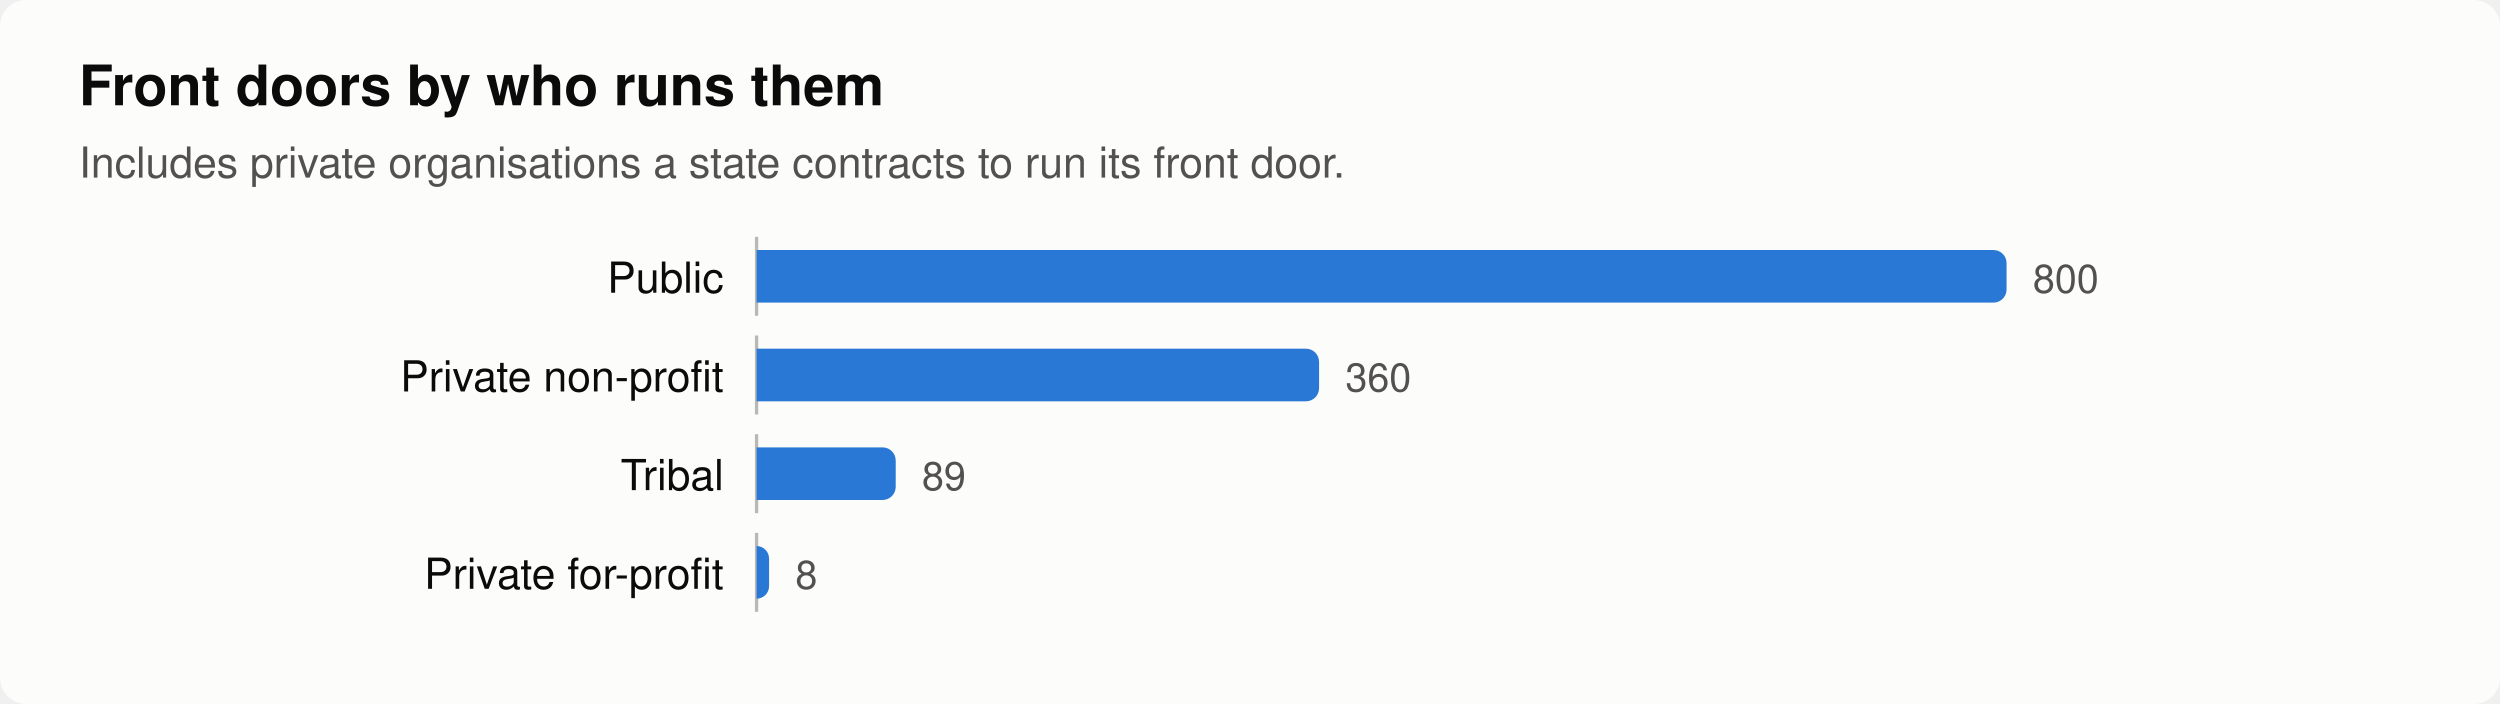
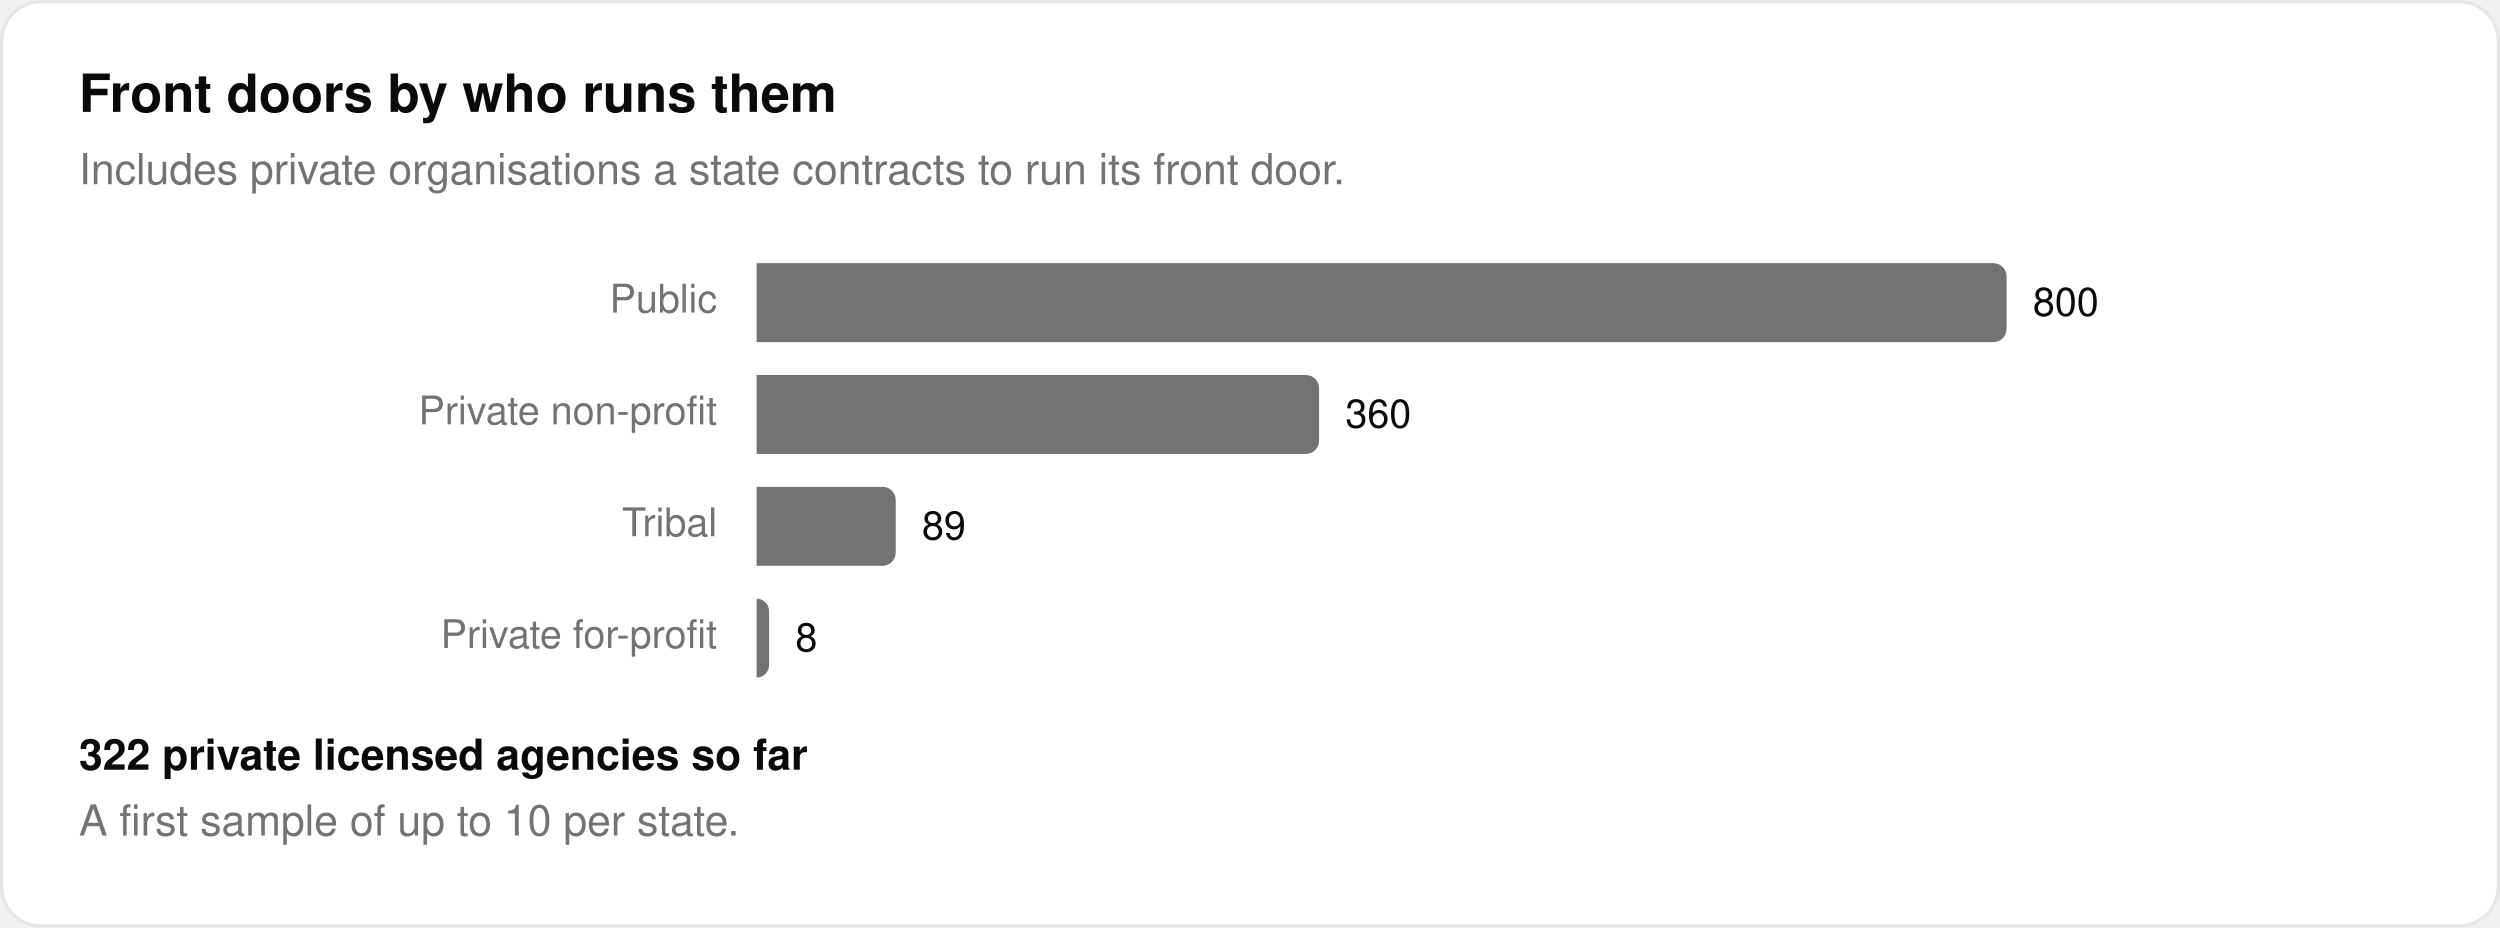
- <svg xmlns="http://www.w3.org/2000/svg" viewBox="0 0 760 214" width="760" height="214" role="img" aria-label="Front doors by who runs them">
+ <svg xmlns="http://www.w3.org/2000/svg" viewBox="0 0 760 282" width="760" height="282" role="img" aria-label="Front doors by who runs them">
  <style>
- .bg{fill:#fcfcfb}.t1{fill:#0b0b0b}.t2{fill:#52514e}.grid{stroke:#e2e1dc}.base{stroke:#b9b8b2}
- .s1{fill:#2a78d6}.s2{fill:#eb6834}.s3{fill:#1baf7a}.ink{fill:#0b0b0b}
- .o1{fill:#cde2fb}.o2{fill:#86b6ef}.o3{fill:#2a78d6}.o4{fill:#104281}
- text{font-family:-apple-system,BlinkMacSystemFont,"Segoe UI",Helvetica,Arial,sans-serif}
+ .card{fill:#ffffff;stroke:#e5e5e5}.t1{fill:#0a0a0a}.t2{fill:#737373}.grid{stroke:#e5e5e5}.base{stroke:#e5e5e5}
+ .s1{fill:#737373}.st{fill:#171717}.stx{fill:#fafafa}.co{fill:#737373}.cox{fill:#ffffff}
+ .hy{fill:#f5f5f5;stroke:#737373}.hyx{fill:#0a0a0a}
+ .o1{fill:#d4d4d4}.o2{fill:#737373}.o4{fill:#171717}.ox{fill:#fafafa}
+ text{font-family:"Geist","Geist Variable",-apple-system,BlinkMacSystemFont,"Segoe UI",Helvetica,Arial,sans-serif}
@media (prefers-color-scheme:dark){
- .bg{fill:#1a1a19}.t1{fill:#f0efec}.t2{fill:#c3c2b7}.grid{stroke:#34332f}.base{stroke:#5b5a55}
- .s1{fill:#3987e5}.s2{fill:#d95926}.s3{fill:#199e70}
- .o1{fill:#2b3a4f}.o2{fill:#256abf}.o3{fill:#5598e7}.o4{fill:#b7d3f6}}
+ .card{fill:#171717;stroke:#2e2e2e}.t1{fill:#fafafa}.t2{fill:#a1a1a1}.grid{stroke:#2e2e2e}.base{stroke:#2e2e2e}
+ .st{fill:#e5e5e5}.stx{fill:#171717}.hy{fill:#262626;stroke:#a1a1a1}.hyx{fill:#fafafa}
+ .o1{fill:#404040}.o4{fill:#e5e5e5}.ox{fill:#171717}}
</style>
-   <rect class="bg" width="760" height="214" rx="8" />
-   <text x="24" y="32" class="t1" font-size="17" text-anchor="start" font-weight="600">Front doors by who runs them</text>
-   <text x="24" y="54" class="t2" font-size="13" text-anchor="start" font-weight="400">Includes private organisations a state contracts to run its front door.</text>
-   <text x="220" y="89" class="t1" font-size="13" text-anchor="end" font-weight="400">Public</text>
-   <line class="base" x1="230" x2="230" y1="72" y2="96" stroke-width="1" />
-   <path class="s1" d="M230,76 h376.0 a4,4 0 0 1 4,4 v8.0 a4,4 0 0 1 -4,4 h-376.0 z" />
-   <text x="618.0" y="89" class="t2" font-size="12" text-anchor="start" font-weight="400">800</text>
-   <text x="220" y="119" class="t1" font-size="13" text-anchor="end" font-weight="400">Private non-profit</text>
-   <line class="base" x1="230" x2="230" y1="102" y2="126" stroke-width="1" />
-   <path class="s1" d="M230,106 h167.0 a4,4 0 0 1 4,4 v8.0 a4,4 0 0 1 -4,4 h-167.0 z" />
-   <text x="409.0" y="119" class="t2" font-size="12" text-anchor="start" font-weight="400">360</text>
-   <text x="220" y="149" class="t1" font-size="13" text-anchor="end" font-weight="400">Tribal</text>
-   <line class="base" x1="230" x2="230" y1="132" y2="156" stroke-width="1" />
-   <path class="s1" d="M230,136 h38.3 a4,4 0 0 1 4,4 v8.0 a4,4 0 0 1 -4,4 h-38.3 z" />
-   <text x="280.275" y="149" class="t2" font-size="12" text-anchor="start" font-weight="400">89</text>
-   <text x="220" y="179" class="t1" font-size="13" text-anchor="end" font-weight="400">Private for-profit</text>
-   <line class="base" x1="230" x2="230" y1="162" y2="186" stroke-width="1" />
-   <path class="s1" d="M230,166 h0.0 a3.8,3.8 0 0 1 3.8,3.8 v8.4 a3.8,3.8 0 0 1 -3.8,3.8 h-0.0 z" />
-   <text x="241.8" y="179" class="t2" font-size="12" text-anchor="start" font-weight="400">8</text>
+   <rect class="card" x="0.5" y="0.5" width="759" height="281" rx="12" stroke-width="1" />
+   <text x="24" y="34" class="t1" font-size="16" text-anchor="start" font-weight="600">Front doors by who runs them</text>
+   <text x="24" y="56" class="t2" font-size="13" text-anchor="start" font-weight="400">Includes private organisations a state contracts to run its front door.</text>
+   <text x="218" y="95" class="t2" font-size="12" text-anchor="end" font-weight="400">Public</text>
+   <path class="s1" d="M230,80 h376.0 a4,4 0 0 1 4,4 v16.0 a4,4 0 0 1 -4,4 h-376.0 z" />
+   <text x="618.0" y="96" class="t1" font-size="12" text-anchor="start" font-weight="500">800</text>
+   <text x="218" y="129" class="t2" font-size="12" text-anchor="end" font-weight="400">Private non-profit</text>
+   <path class="s1" d="M230,114 h167.0 a4,4 0 0 1 4,4 v16.0 a4,4 0 0 1 -4,4 h-167.0 z" />
+   <text x="409.0" y="130" class="t1" font-size="12" text-anchor="start" font-weight="500">360</text>
+   <text x="218" y="163" class="t2" font-size="12" text-anchor="end" font-weight="400">Tribal</text>
+   <path class="s1" d="M230,148 h38.3 a4,4 0 0 1 4,4 v16.0 a4,4 0 0 1 -4,4 h-38.3 z" />
+   <text x="280.275" y="164" class="t1" font-size="12" text-anchor="start" font-weight="500">89</text>
+   <text x="218" y="197" class="t2" font-size="12" text-anchor="end" font-weight="400">Private for-profit</text>
+   <path class="s1" d="M230,182 h0.0 a3.8,3.8 0 0 1 3.8,3.8 v16.4 a3.8,3.8 0 0 1 -3.8,3.8 h-0.0 z" />
+   <text x="241.8" y="198" class="t1" font-size="12" text-anchor="start" font-weight="500">8</text>
+   <text x="24" y="234" class="t1" font-size="13" text-anchor="start" font-weight="600">322 private licensed agencies so far</text>
+   <text x="24" y="254" class="t2" font-size="13" text-anchor="start" font-weight="400">A first sample of up to 10 per state.</text>
</svg>
